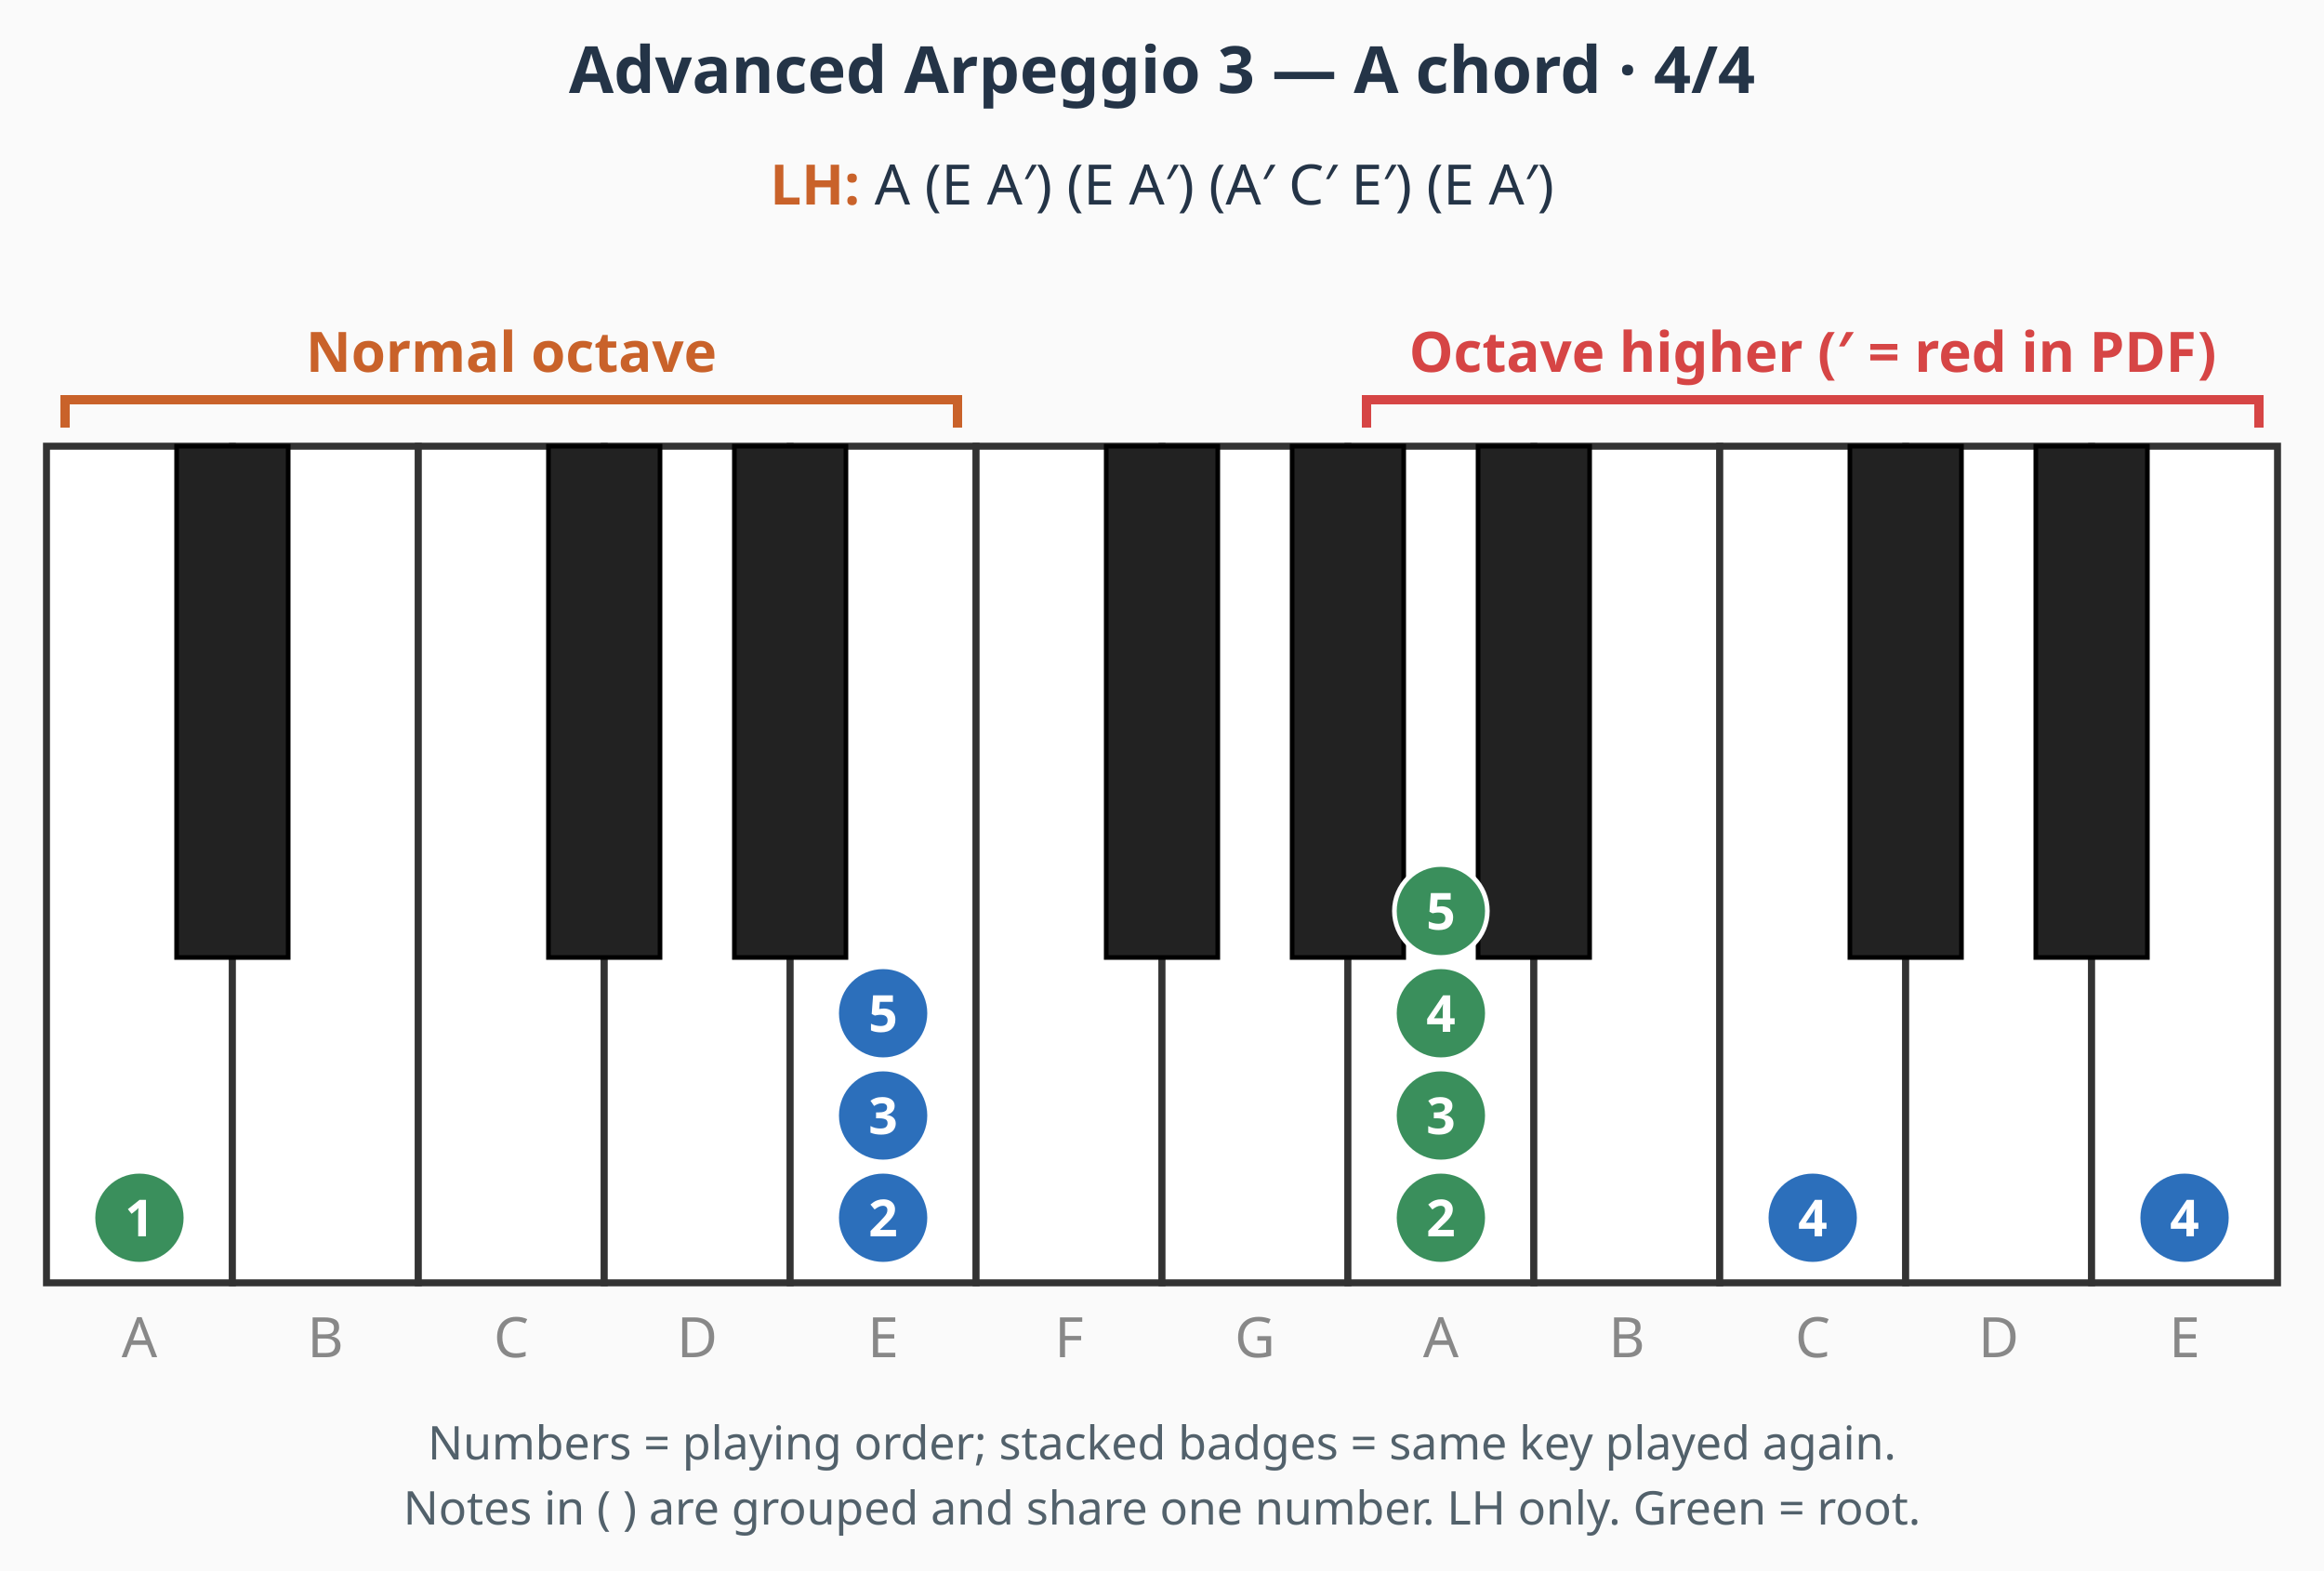
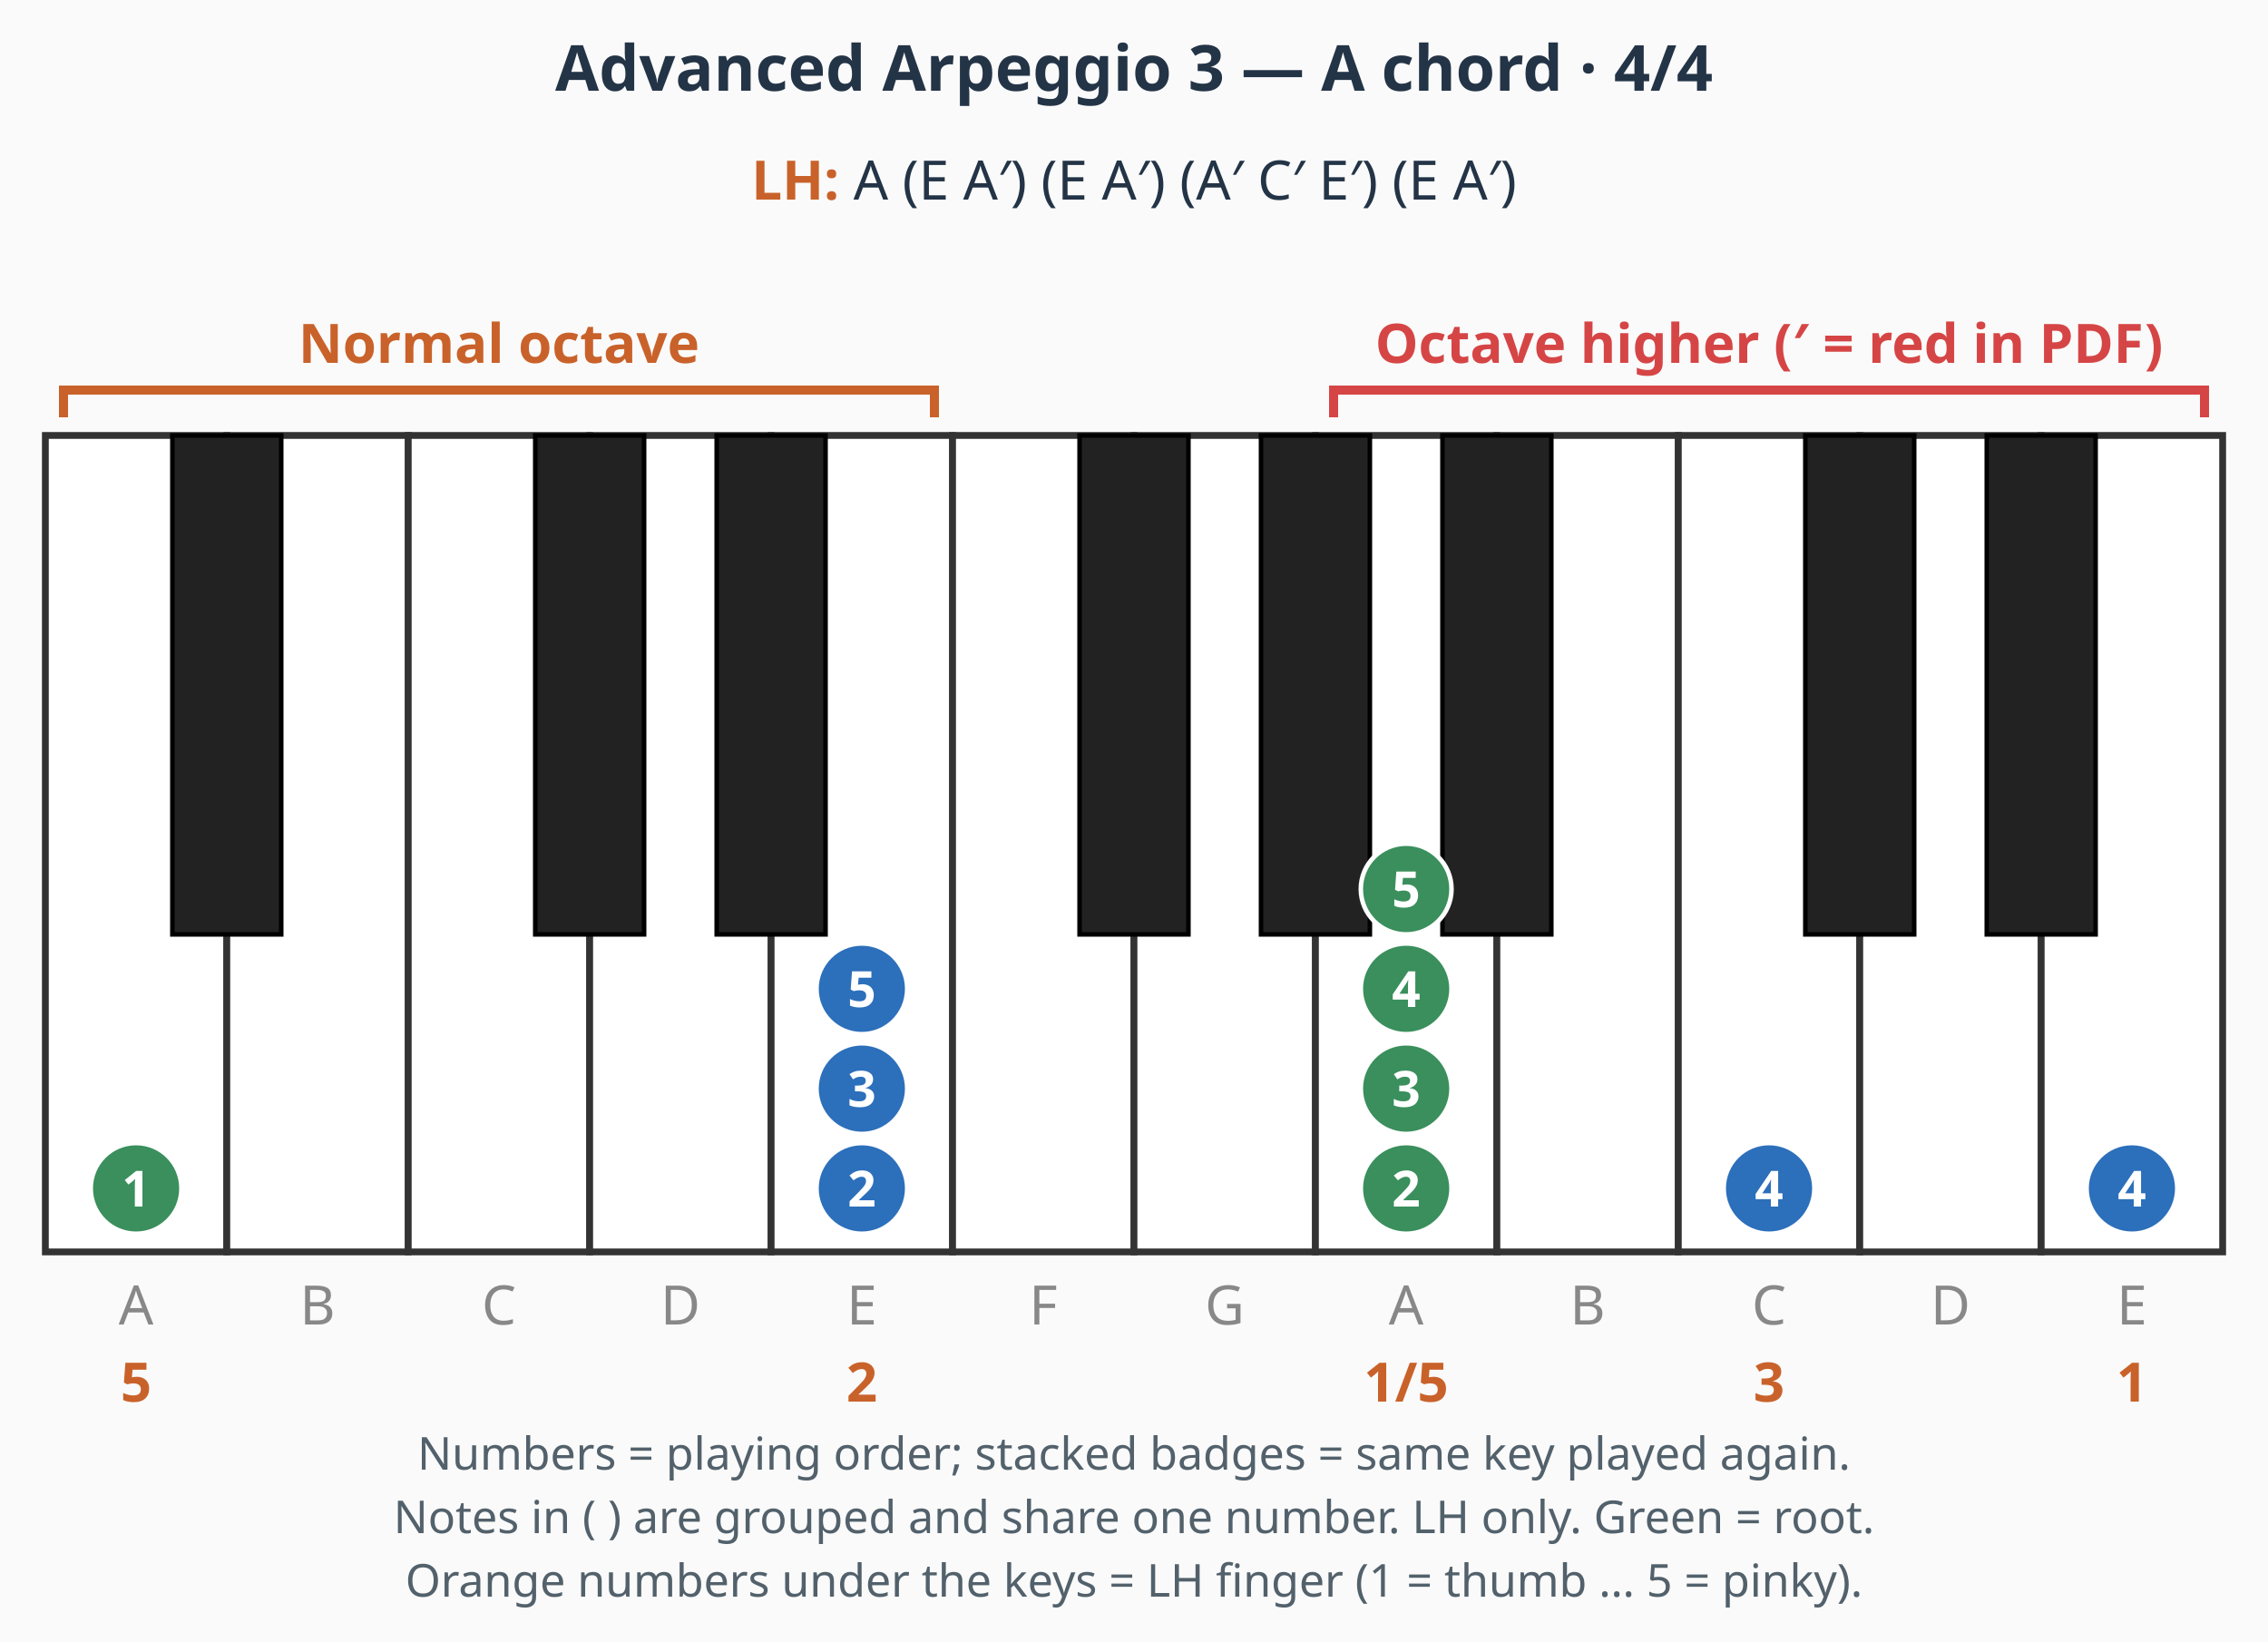
- <svg xmlns="http://www.w3.org/2000/svg" viewBox="0 0 500 338" font-family="sans-serif">
-   <rect width="500" height="338" fill="#fafafa" />
+ <svg xmlns="http://www.w3.org/2000/svg" viewBox="0 0 500 362" font-family="sans-serif">
+   <rect width="500" height="362" fill="#fafafa" />
  <text x="250" y="20" text-anchor="middle" font-size="14" font-weight="bold" fill="#243447">Advanced Arpeggio 3 — A chord · 4/4</text>
  <text x="250" y="44" text-anchor="middle" font-size="12" fill="#243447">
    <tspan fill="#c9622a" font-weight="bold">LH:</tspan> A (E A′) (E A′) (A′ C′ E′) (E A′)</text>
  <path d="M14 92 V86 H206 V92" fill="none" stroke="#c9622a" stroke-width="2" />
  <text x="110" y="80" text-anchor="middle" font-size="12" font-weight="bold" fill="#c9622a">Normal octave</text>
  <path d="M294 92 V86 H486 V92" fill="none" stroke="#d64545" stroke-width="2" />
  <text x="390" y="80" text-anchor="middle" font-size="12" font-weight="bold" fill="#d64545">Octave higher (′ = red in PDF)</text>
  <g transform="translate(0,96)">
    <g stroke="#333" stroke-width="1.5">
      <rect x="10" y="0" width="40" height="180" fill="#ffffff" />
      <rect x="50" y="0" width="40" height="180" fill="#ffffff" />
      <rect x="90" y="0" width="40" height="180" fill="#ffffff" />
      <rect x="130" y="0" width="40" height="180" fill="#ffffff" />
      <rect x="170" y="0" width="40" height="180" fill="#ffffff" />
      <rect x="210" y="0" width="40" height="180" fill="#ffffff" />
      <rect x="250" y="0" width="40" height="180" fill="#ffffff" />
      <rect x="290" y="0" width="40" height="180" fill="#ffffff" />
      <rect x="330" y="0" width="40" height="180" fill="#ffffff" />
      <rect x="370" y="0" width="40" height="180" fill="#ffffff" />
      <rect x="410" y="0" width="40" height="180" fill="#ffffff" />
      <rect x="450" y="0" width="40" height="180" fill="#ffffff" />
    </g>
    <g stroke="#000" stroke-width="1" fill="#222222">
      <rect x="38" y="0" width="24" height="110" />
      <rect x="118" y="0" width="24" height="110" />
      <rect x="158" y="0" width="24" height="110" />
      <rect x="238" y="0" width="24" height="110" />
      <rect x="278" y="0" width="24" height="110" />
      <rect x="318" y="0" width="24" height="110" />
      <rect x="398" y="0" width="24" height="110" />
      <rect x="438" y="0" width="24" height="110" />
    </g>
    <g>
      <circle cx="30" cy="166" r="10" fill="#3a8f5c" stroke="#ffffff" stroke-width="1" />
      <circle cx="190" cy="166" r="10" fill="#2c6fbb" stroke="#ffffff" stroke-width="1" />
      <circle cx="190" cy="144" r="10" fill="#2c6fbb" stroke="#ffffff" stroke-width="1" />
      <circle cx="190" cy="122" r="10" fill="#2c6fbb" stroke="#ffffff" stroke-width="1" />
      <circle cx="310" cy="166" r="10" fill="#3a8f5c" stroke="#ffffff" stroke-width="1" />
      <circle cx="310" cy="144" r="10" fill="#3a8f5c" stroke="#ffffff" stroke-width="1" />
      <circle cx="310" cy="122" r="10" fill="#3a8f5c" stroke="#ffffff" stroke-width="1" />
      <circle cx="310" cy="100" r="10" fill="#3a8f5c" stroke="#ffffff" stroke-width="1" />
      <circle cx="390" cy="166" r="10" fill="#2c6fbb" stroke="#ffffff" stroke-width="1" />
      <circle cx="470" cy="166" r="10" fill="#2c6fbb" stroke="#ffffff" stroke-width="1" />
    </g>
    <g fill="#ffffff" font-size="11" font-weight="bold" text-anchor="middle">
      <text x="30" y="170">1</text>
      <text x="190" y="170">2</text>
      <text x="190" y="148">3</text>
      <text x="190" y="126">5</text>
      <text x="310" y="170">2</text>
      <text x="310" y="148">3</text>
      <text x="310" y="126">4</text>
      <text x="310" y="104">5</text>
      <text x="390" y="170">4</text>
      <text x="470" y="170">4</text>
    </g>
    <g fill="#888" font-size="12" text-anchor="middle">
      <text x="30" y="196">A</text>
      <text x="70" y="196">B</text>
      <text x="110" y="196">C</text>
      <text x="150" y="196">D</text>
      <text x="190" y="196">E</text>
      <text x="230" y="196">F</text>
      <text x="270" y="196">G</text>
      <text x="310" y="196">A</text>
      <text x="350" y="196">B</text>
      <text x="390" y="196">C</text>
      <text x="430" y="196">D</text>
      <text x="470" y="196">E</text>
    </g>
+     <g font-size="12" font-weight="bold" text-anchor="middle">
+       <text x="30" y="213" fill="#c9622a">5</text>
+       <text x="190" y="213" fill="#c9622a">2</text>
+       <text x="310" y="213" fill="#c9622a">1/5</text>
+       <text x="390" y="213" fill="#c9622a">3</text>
+       <text x="470" y="213" fill="#c9622a">1</text>
+     </g>
  </g>
-   <text x="250" y="314" text-anchor="middle" font-size="10" fill="#52616b">Numbers = playing order; stacked badges = same key played again.</text>
-   <text x="250" y="328" text-anchor="middle" font-size="10" fill="#52616b">Notes in ( ) are grouped and share one number. LH only. Green = root.</text>
+   <text x="250" y="324" text-anchor="middle" font-size="10" fill="#52616b">Numbers = playing order; stacked badges = same key played again.</text>
+   <text x="250" y="338" text-anchor="middle" font-size="10" fill="#52616b">Notes in ( ) are grouped and share one number. LH only. Green = root.</text>
+   <text x="250" y="352" text-anchor="middle" font-size="10" fill="#52616b">Orange numbers under the keys = LH finger (1 = thumb … 5 = pinky).</text>
</svg>
